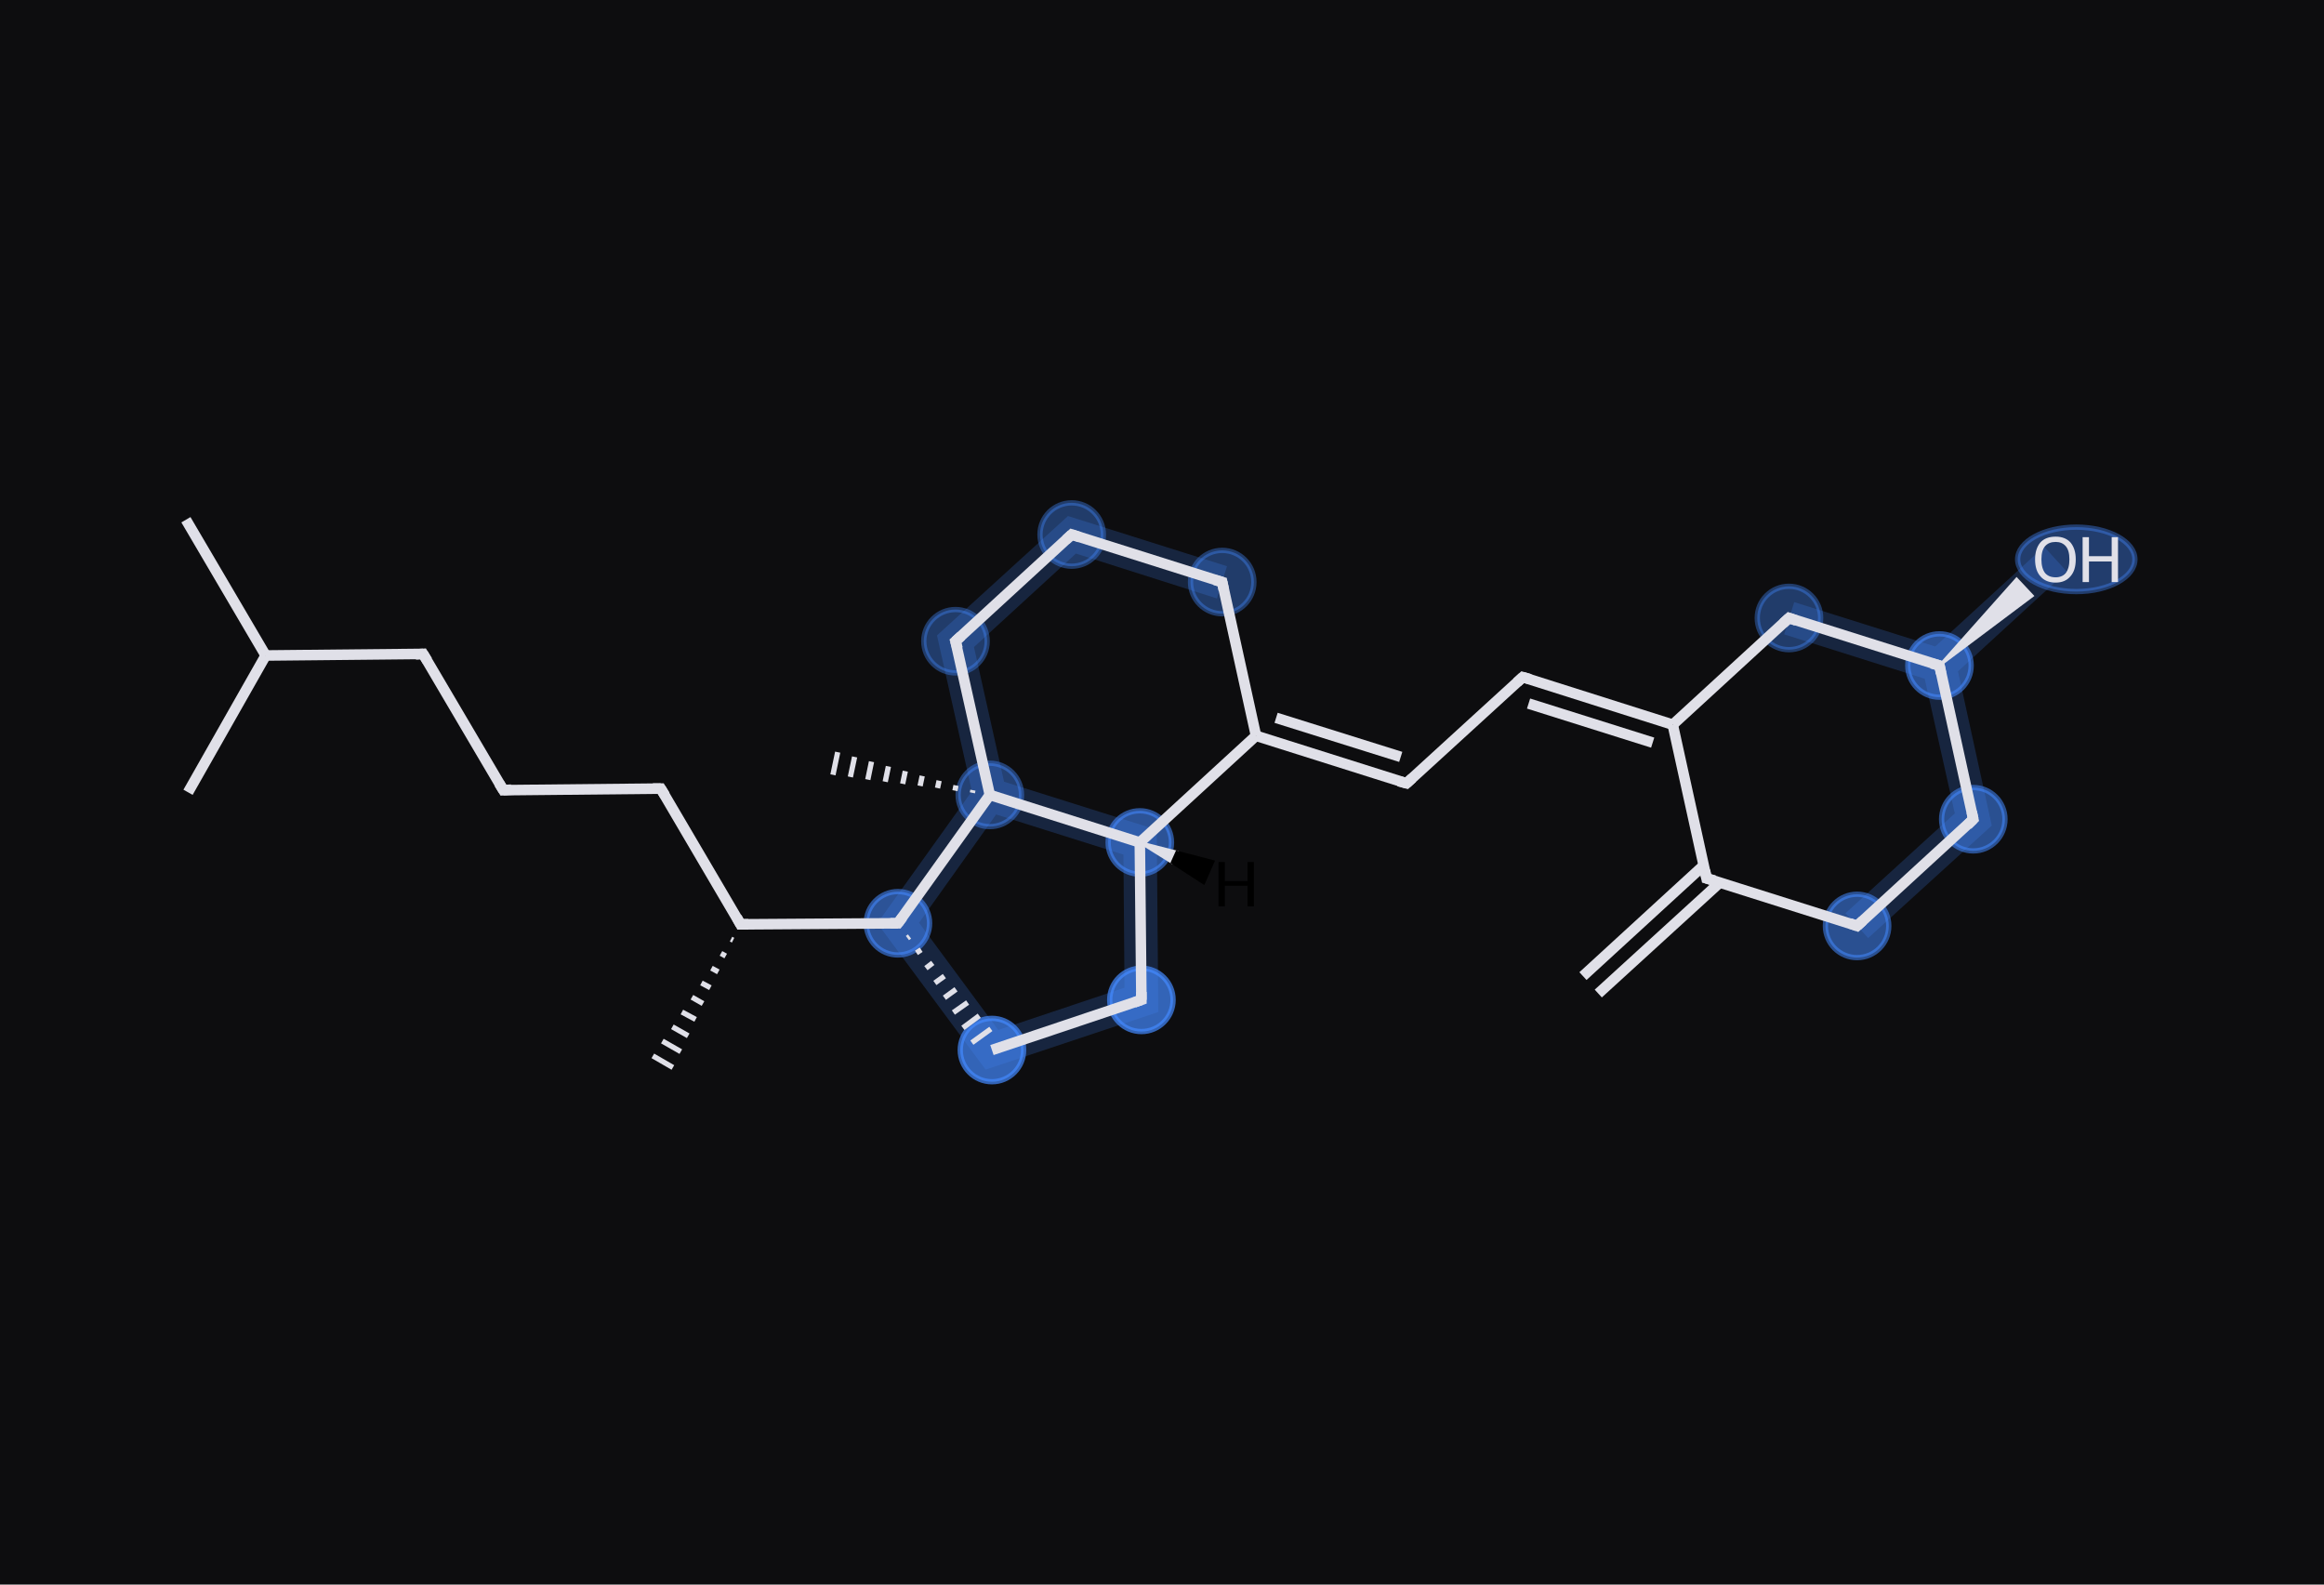
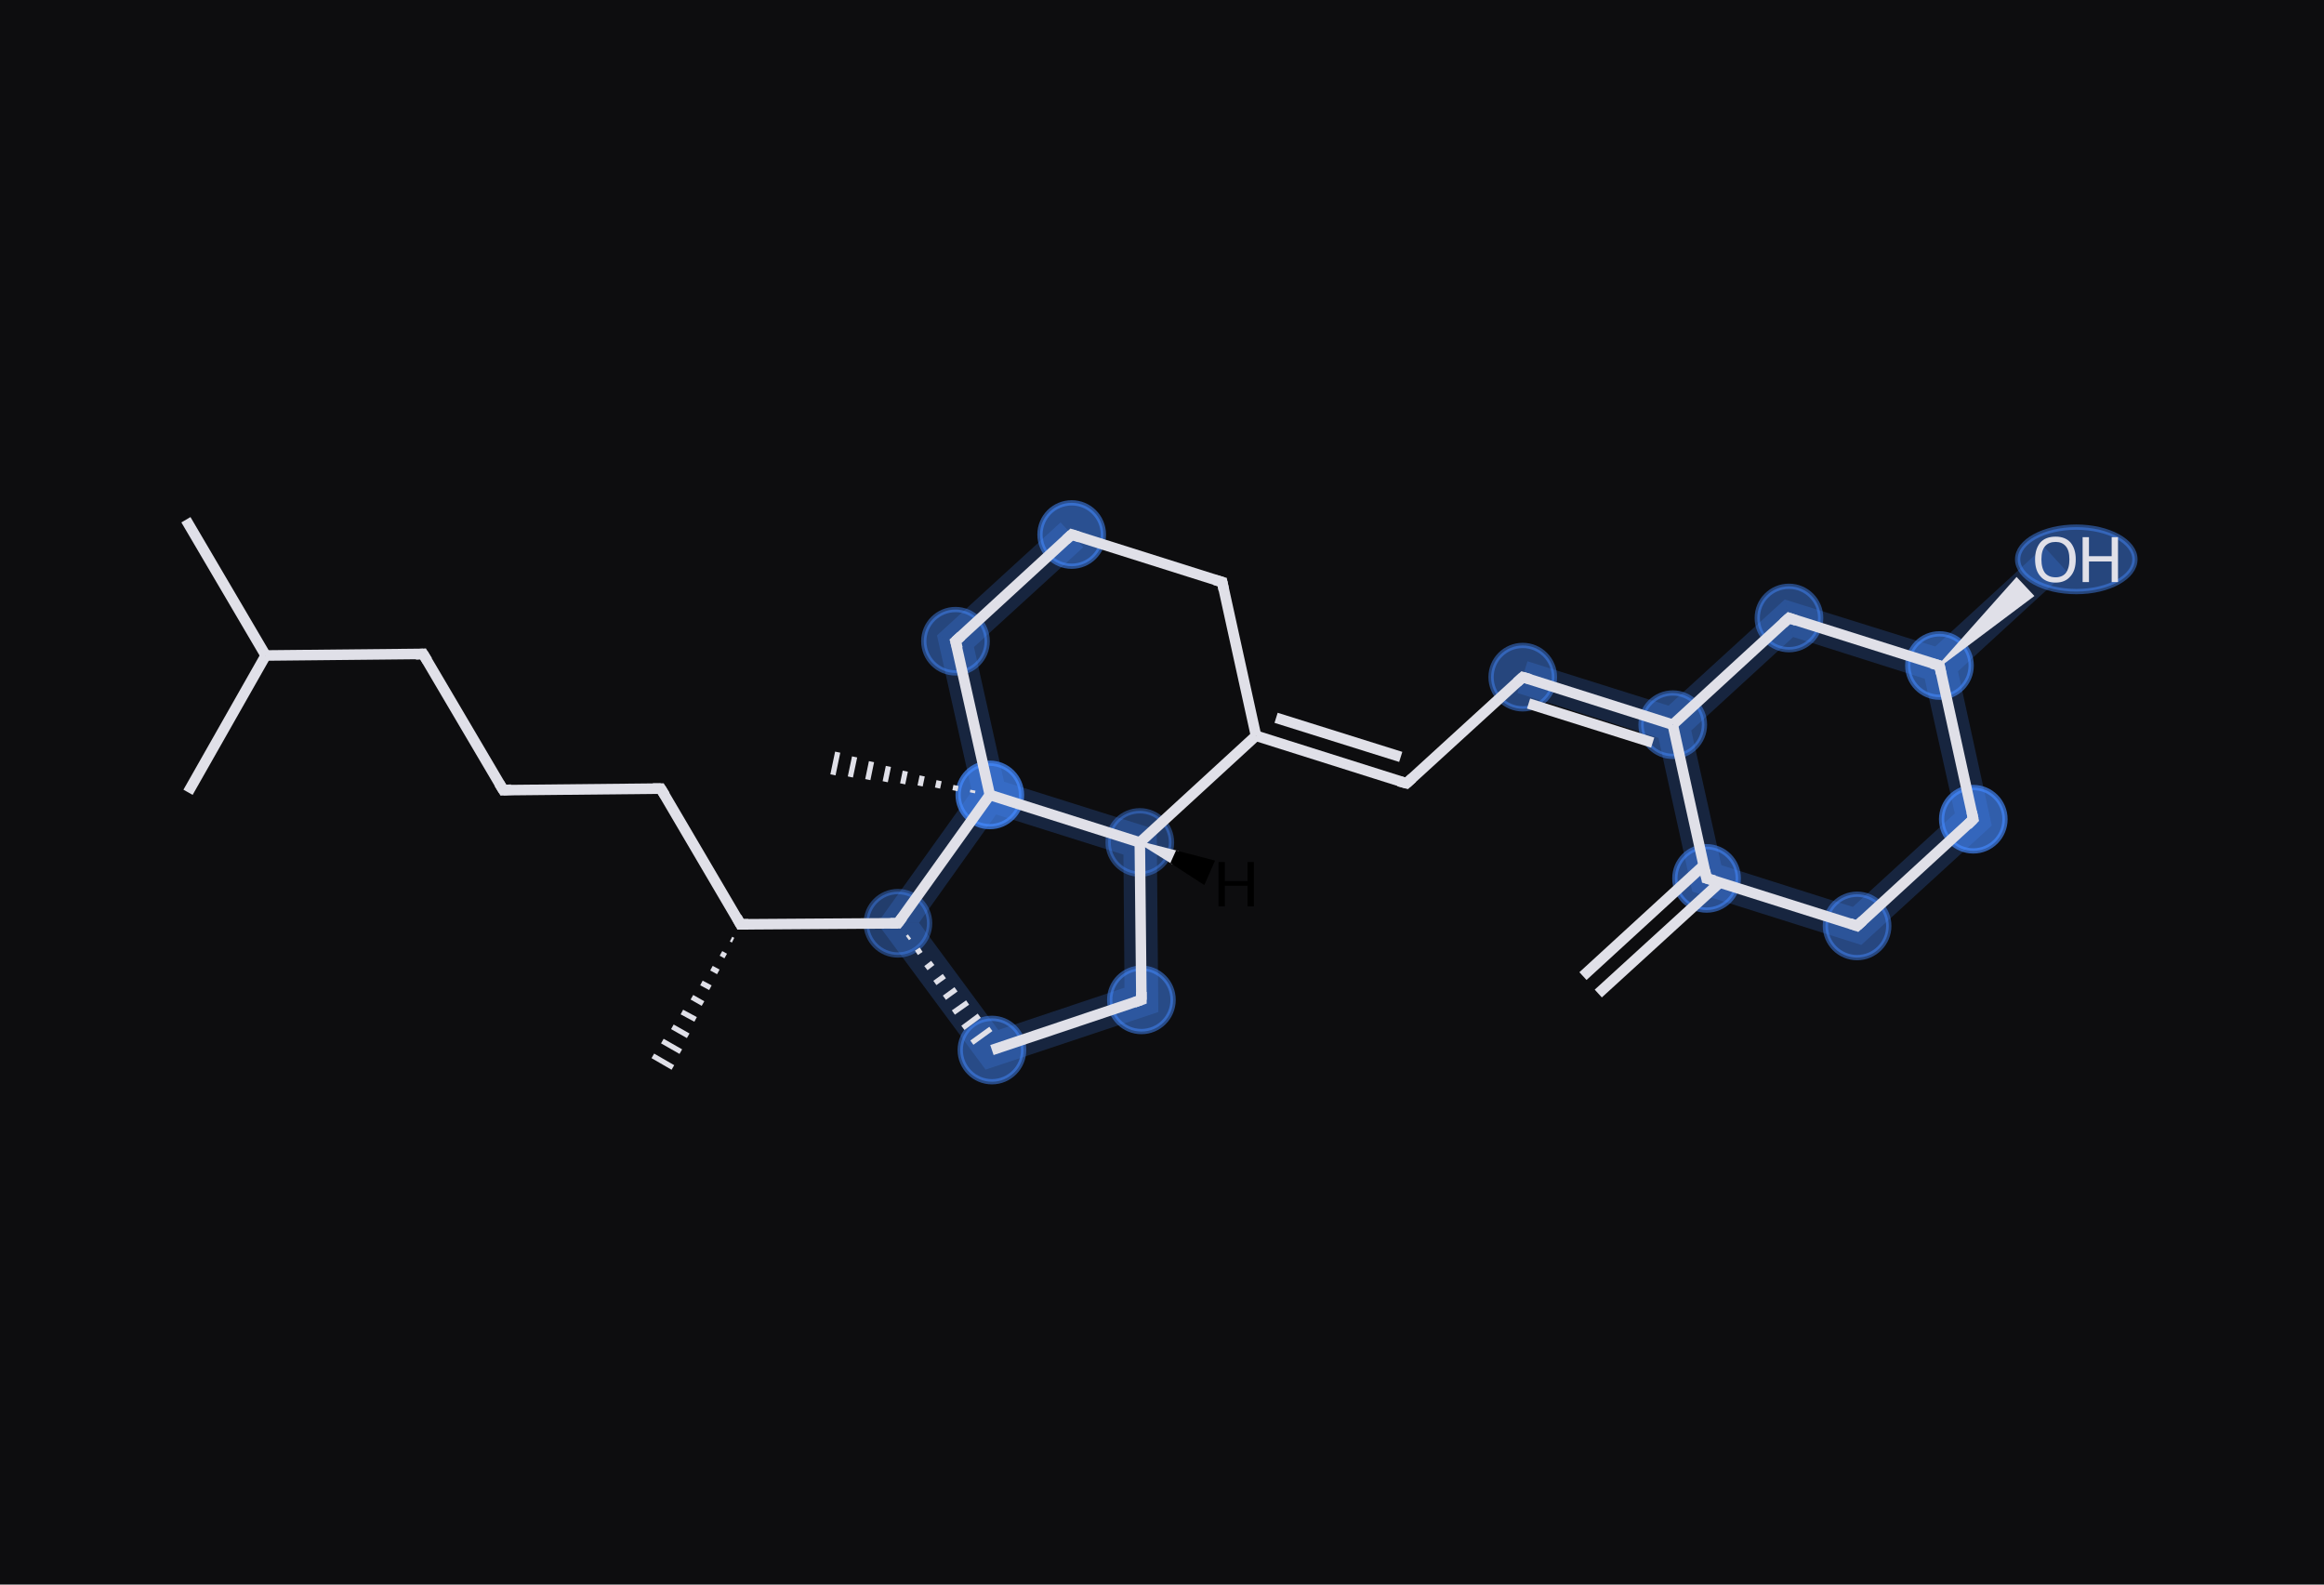
<svg xmlns="http://www.w3.org/2000/svg" version="1.1" baseProfile="full" xml:space="preserve" width="440px" height="300px" viewBox="0 0 440 300">
  <rect style="opacity:1.0;fill:#0D0D0F;stroke:none" width="440.0" height="300.0" x="0.0" y="0.0"> </rect>
-   <path class="bond-2 atom-2 atom-3" d="M 370.1,154.0 L 377.1,156.3 L 353.7,177.6 L 349.4,172.9 Z" style="fill:#4489FF72;fill-rule:evenodd;fill-opacity:0.45;stroke:#4489FF72;stroke-width:0.0px;stroke-linecap:butt;stroke-linejoin:miter;stroke-miterlimit:10;stroke-opacity:0.45;" />
+   <path class="bond-1 atom-1 atom-2" d="M 325.9,163.8 L 350.8,171.7 L 352.4,178.9 L 320.4,168.8 Z" style="fill:#4489FF72;fill-rule:evenodd;fill-opacity:0.45;stroke:#4489FF72;stroke-width:0.0px;stroke-linecap:butt;stroke-linejoin:miter;stroke-miterlimit:10;stroke-opacity:0.45;" />
+   <path class="bond-27 atom-1 atom-7" d="M 316.7,137.2 L 320.2,138.3 L 325.9,163.8 L 320.4,168.8 L 314.0,139.7 Z" style="fill:#4489FF72;fill-rule:evenodd;fill-opacity:0.45;stroke:#4489FF72;stroke-width:0.0px;stroke-linecap:butt;stroke-linejoin:miter;stroke-miterlimit:10;stroke-opacity:0.45;" />
+   <path class="bond-2 atom-2 atom-3" d="M 370.1,154.0 L 377.1,156.3 L 352.4,178.9 L 350.8,171.7 Z" style="fill:#4489FF72;fill-rule:evenodd;fill-opacity:0.45;stroke:#4489FF72;stroke-width:0.0px;stroke-linecap:butt;stroke-linejoin:miter;stroke-miterlimit:10;stroke-opacity:0.45;" />
  <path class="bond-3 atom-3 atom-4" d="M 367.2,126.0 L 370.7,127.1 L 377.1,156.3 L 370.1,154.0 L 364.4,128.5 Z" style="fill:#4489FF72;fill-rule:evenodd;fill-opacity:0.45;stroke:#4489FF72;stroke-width:0.0px;stroke-linecap:butt;stroke-linejoin:miter;stroke-miterlimit:10;stroke-opacity:0.45;" />
  <path class="bond-4 atom-4 atom-5" d="M 387.0,103.5 L 391.3,108.2 L 370.7,127.1 L 367.2,126.0 L 366.4,122.4 Z" style="fill:#4489FF72;fill-rule:evenodd;fill-opacity:0.45;stroke:#4489FF72;stroke-width:0.0px;stroke-linecap:butt;stroke-linejoin:miter;stroke-miterlimit:10;stroke-opacity:0.45;" />
-   <path class="bond-5 atom-4 atom-6" d="M 339.7,114.0 L 366.4,122.4 L 367.2,126.0 L 364.4,128.5 L 337.8,120.1 Z" style="fill:#4489FF72;fill-rule:evenodd;fill-opacity:0.45;stroke:#4489FF72;stroke-width:0.0px;stroke-linecap:butt;stroke-linejoin:miter;stroke-miterlimit:10;stroke-opacity:0.45;" />
-   <path class="bond-11 atom-11 atom-12" d="M 202.2,97.7 L 232.3,107.2 L 230.4,113.3 L 203.7,104.8 Z" style="fill:#4489FF72;fill-rule:evenodd;fill-opacity:0.45;stroke:#4489FF72;stroke-width:0.0px;stroke-linecap:butt;stroke-linejoin:miter;stroke-miterlimit:10;stroke-opacity:0.45;" />
-   <path class="bond-12 atom-12 atom-13" d="M 202.2,97.7 L 203.7,104.8 L 184.4,122.5 L 177.4,120.3 Z" style="fill:#4489FF72;fill-rule:evenodd;fill-opacity:0.45;stroke:#4489FF72;stroke-width:0.0px;stroke-linecap:butt;stroke-linejoin:miter;stroke-miterlimit:10;stroke-opacity:0.45;" />
+   <path class="bond-5 atom-4 atom-6" d="M 337.9,113.5 L 366.4,122.4 L 367.2,126.0 L 364.4,128.5 L 339.5,120.6 Z" style="fill:#4489FF72;fill-rule:evenodd;fill-opacity:0.45;stroke:#4489FF72;stroke-width:0.0px;stroke-linecap:butt;stroke-linejoin:miter;stroke-miterlimit:10;stroke-opacity:0.45;" />
+   <path class="bond-6 atom-6 atom-7" d="M 337.9,113.5 L 339.5,120.6 L 320.2,138.3 L 316.7,137.2 L 315.9,133.6 Z" style="fill:#4489FF72;fill-rule:evenodd;fill-opacity:0.45;stroke:#4489FF72;stroke-width:0.0px;stroke-linecap:butt;stroke-linejoin:miter;stroke-miterlimit:10;stroke-opacity:0.45;" />
+   <path class="bond-7 atom-7 atom-8" d="M 289.2,125.2 L 315.9,133.6 L 316.7,137.2 L 314.0,139.7 L 287.3,131.2 Z" style="fill:#4489FF72;fill-rule:evenodd;fill-opacity:0.45;stroke:#4489FF72;stroke-width:0.0px;stroke-linecap:butt;stroke-linejoin:miter;stroke-miterlimit:10;stroke-opacity:0.45;" />
+   <path class="bond-12 atom-12 atom-13" d="M 200.8,98.9 L 205.1,103.6 L 184.4,122.5 L 177.4,120.3 Z" style="fill:#4489FF72;fill-rule:evenodd;fill-opacity:0.45;stroke:#4489FF72;stroke-width:0.0px;stroke-linecap:butt;stroke-linejoin:miter;stroke-miterlimit:10;stroke-opacity:0.45;" />
  <path class="bond-13 atom-13 atom-14" d="M 177.4,120.3 L 184.4,122.5 L 190.1,148.0 L 187.4,150.5 L 184.0,149.8 Z" style="fill:#4489FF72;fill-rule:evenodd;fill-opacity:0.45;stroke:#4489FF72;stroke-width:0.0px;stroke-linecap:butt;stroke-linejoin:miter;stroke-miterlimit:10;stroke-opacity:0.45;" />
  <path class="bond-15 atom-14 atom-16" d="M 184.0,149.8 L 187.4,150.5 L 188.6,154.2 L 174.0,174.7 L 166.1,174.8 Z" style="fill:#4489FF72;fill-rule:evenodd;fill-opacity:0.45;stroke:#4489FF72;stroke-width:0.0px;stroke-linecap:butt;stroke-linejoin:miter;stroke-miterlimit:10;stroke-opacity:0.45;" />
  <path class="bond-29 atom-14 atom-27" d="M 190.1,148.0 L 219.0,157.1 L 212.7,161.8 L 188.6,154.2 L 187.4,150.5 Z" style="fill:#4489FF72;fill-rule:evenodd;fill-opacity:0.45;stroke:#4489FF72;stroke-width:0.0px;stroke-linecap:butt;stroke-linejoin:miter;stroke-miterlimit:10;stroke-opacity:0.45;" />
  <path class="bond-24 atom-16 atom-25" d="M 174.0,174.7 L 189.0,195.0 L 186.6,202.5 L 166.1,174.8 Z" style="fill:#4489FF72;fill-rule:evenodd;fill-opacity:0.45;stroke:#4489FF72;stroke-width:0.0px;stroke-linecap:butt;stroke-linejoin:miter;stroke-miterlimit:10;stroke-opacity:0.45;" />
  <path class="bond-25 atom-25 atom-26" d="M 212.9,187.0 L 219.3,191.6 L 186.6,202.5 L 189.0,195.0 Z" style="fill:#4489FF72;fill-rule:evenodd;fill-opacity:0.45;stroke:#4489FF72;stroke-width:0.0px;stroke-linecap:butt;stroke-linejoin:miter;stroke-miterlimit:10;stroke-opacity:0.45;" />
  <path class="bond-26 atom-26 atom-27" d="M 219.0,157.1 L 219.3,191.6 L 212.9,187.0 L 212.7,161.8 Z" style="fill:#4489FF72;fill-rule:evenodd;fill-opacity:0.45;stroke:#4489FF72;stroke-width:0.0px;stroke-linecap:butt;stroke-linejoin:miter;stroke-miterlimit:10;stroke-opacity:0.45;" />
-   <ellipse cx="351.6" cy="175.3" rx="6.0" ry="6.0" class="atom-2" style="fill:#4489FF8A;fill-rule:evenodd;stroke:#4489FF8A;stroke-width:1.0px;stroke-linecap:butt;stroke-linejoin:miter;stroke-opacity:1" />
-   <ellipse cx="373.6" cy="155.1" rx="6.0" ry="6.0" class="atom-3" style="fill:#4489FF8A;fill-rule:evenodd;stroke:#4489FF8A;stroke-width:1.0px;stroke-linecap:butt;stroke-linejoin:miter;stroke-opacity:1" />
-   <ellipse cx="367.2" cy="126.0" rx="6.0" ry="6.0" class="atom-4" style="fill:#4489FF90;fill-rule:evenodd;stroke:#4489FF90;stroke-width:1.0px;stroke-linecap:butt;stroke-linejoin:miter;stroke-opacity:1" />
-   <ellipse cx="393.1" cy="105.9" rx="11.1" ry="6.1" class="atom-5" style="fill:#4489FF64;fill-rule:evenodd;stroke:#4489FF64;stroke-width:1.0px;stroke-linecap:butt;stroke-linejoin:miter;stroke-opacity:1" />
-   <ellipse cx="338.7" cy="117.0" rx="6.0" ry="6.0" class="atom-6" style="fill:#4489FF61;fill-rule:evenodd;stroke:#4489FF61;stroke-width:1.0px;stroke-linecap:butt;stroke-linejoin:miter;stroke-opacity:1" />
-   <ellipse cx="231.4" cy="110.2" rx="6.0" ry="6.0" class="atom-11" style="fill:#4489FF61;fill-rule:evenodd;stroke:#4489FF61;stroke-width:1.0px;stroke-linecap:butt;stroke-linejoin:miter;stroke-opacity:1" />
-   <ellipse cx="202.9" cy="101.2" rx="6.0" ry="6.0" class="atom-12" style="fill:#4489FF61;fill-rule:evenodd;stroke:#4489FF61;stroke-width:1.0px;stroke-linecap:butt;stroke-linejoin:miter;stroke-opacity:1" />
-   <ellipse cx="180.9" cy="121.4" rx="6.0" ry="6.0" class="atom-13" style="fill:#4489FF61;fill-rule:evenodd;stroke:#4489FF61;stroke-width:1.0px;stroke-linecap:butt;stroke-linejoin:miter;stroke-opacity:1" />
-   <ellipse cx="187.4" cy="150.5" rx="6.0" ry="6.0" class="atom-14" style="fill:#4489FF6B;fill-rule:evenodd;stroke:#4489FF6B;stroke-width:1.0px;stroke-linecap:butt;stroke-linejoin:miter;stroke-opacity:1" />
-   <ellipse cx="170.0" cy="174.8" rx="6.0" ry="6.0" class="atom-16" style="fill:#4489FF90;fill-rule:evenodd;stroke:#4489FF90;stroke-width:1.0px;stroke-linecap:butt;stroke-linejoin:miter;stroke-opacity:1" />
-   <ellipse cx="187.8" cy="198.8" rx="6.0" ry="6.0" class="atom-25" style="fill:#4489FFB2;fill-rule:evenodd;stroke:#4489FFB2;stroke-width:1.0px;stroke-linecap:butt;stroke-linejoin:miter;stroke-opacity:1" />
-   <ellipse cx="216.1" cy="189.3" rx="6.0" ry="6.0" class="atom-26" style="fill:#4489FFB2;fill-rule:evenodd;stroke:#4489FFB2;stroke-width:1.0px;stroke-linecap:butt;stroke-linejoin:miter;stroke-opacity:1" />
-   <ellipse cx="215.8" cy="159.5" rx="6.0" ry="6.0" class="atom-27" style="fill:#4489FF90;fill-rule:evenodd;stroke:#4489FF90;stroke-width:1.0px;stroke-linecap:butt;stroke-linejoin:miter;stroke-opacity:1" />
+   <ellipse cx="323.1" cy="166.3" rx="6.0" ry="6.0" class="atom-1" style="fill:#4489FF89;fill-rule:evenodd;stroke:#4489FF89;stroke-width:1.0px;stroke-linecap:butt;stroke-linejoin:miter;stroke-opacity:1" />
+   <ellipse cx="351.6" cy="175.3" rx="6.0" ry="6.0" class="atom-2" style="fill:#4489FF78;fill-rule:evenodd;stroke:#4489FF78;stroke-width:1.0px;stroke-linecap:butt;stroke-linejoin:miter;stroke-opacity:1" />
+   <ellipse cx="373.6" cy="155.1" rx="6.0" ry="6.0" class="atom-3" style="fill:#4489FFA6;fill-rule:evenodd;stroke:#4489FFA6;stroke-width:1.0px;stroke-linecap:butt;stroke-linejoin:miter;stroke-opacity:1" />
+   <ellipse cx="367.2" cy="126.0" rx="6.0" ry="6.0" class="atom-4" style="fill:#4489FF91;fill-rule:evenodd;stroke:#4489FF91;stroke-width:1.0px;stroke-linecap:butt;stroke-linejoin:miter;stroke-opacity:1" />
+   <ellipse cx="393.1" cy="105.9" rx="11.1" ry="6.1" class="atom-5" style="fill:#4489FF75;fill-rule:evenodd;stroke:#4489FF75;stroke-width:1.0px;stroke-linecap:butt;stroke-linejoin:miter;stroke-opacity:1" />
+   <ellipse cx="338.7" cy="117.0" rx="6.0" ry="6.0" class="atom-6" style="fill:#4489FF75;fill-rule:evenodd;stroke:#4489FF75;stroke-width:1.0px;stroke-linecap:butt;stroke-linejoin:miter;stroke-opacity:1" />
+   <ellipse cx="316.7" cy="137.2" rx="6.0" ry="6.0" class="atom-7" style="fill:#4489FF75;fill-rule:evenodd;stroke:#4489FF75;stroke-width:1.0px;stroke-linecap:butt;stroke-linejoin:miter;stroke-opacity:1" />
+   <ellipse cx="288.3" cy="128.2" rx="6.0" ry="6.0" class="atom-8" style="fill:#4489FF75;fill-rule:evenodd;stroke:#4489FF75;stroke-width:1.0px;stroke-linecap:butt;stroke-linejoin:miter;stroke-opacity:1" />
+   <ellipse cx="202.9" cy="101.2" rx="6.0" ry="6.0" class="atom-12" style="fill:#4489FF8A;fill-rule:evenodd;stroke:#4489FF8A;stroke-width:1.0px;stroke-linecap:butt;stroke-linejoin:miter;stroke-opacity:1" />
+   <ellipse cx="180.9" cy="121.4" rx="6.0" ry="6.0" class="atom-13" style="fill:#4489FF75;fill-rule:evenodd;stroke:#4489FF75;stroke-width:1.0px;stroke-linecap:butt;stroke-linejoin:miter;stroke-opacity:1" />
+   <ellipse cx="187.4" cy="150.5" rx="6.0" ry="6.0" class="atom-14" style="fill:#4489FFB2;fill-rule:evenodd;stroke:#4489FFB2;stroke-width:1.0px;stroke-linecap:butt;stroke-linejoin:miter;stroke-opacity:1" />
+   <ellipse cx="170.0" cy="174.8" rx="6.0" ry="6.0" class="atom-16" style="fill:#4489FF63;fill-rule:evenodd;stroke:#4489FF63;stroke-width:1.0px;stroke-linecap:butt;stroke-linejoin:miter;stroke-opacity:1" />
+   <ellipse cx="187.8" cy="198.8" rx="6.0" ry="6.0" class="atom-25" style="fill:#4489FF80;fill-rule:evenodd;stroke:#4489FF80;stroke-width:1.0px;stroke-linecap:butt;stroke-linejoin:miter;stroke-opacity:1" />
+   <ellipse cx="216.1" cy="189.3" rx="6.0" ry="6.0" class="atom-26" style="fill:#4489FF80;fill-rule:evenodd;stroke:#4489FF80;stroke-width:1.0px;stroke-linecap:butt;stroke-linejoin:miter;stroke-opacity:1" />
+   <ellipse cx="215.8" cy="159.5" rx="6.0" ry="6.0" class="atom-27" style="fill:#4489FF63;fill-rule:evenodd;stroke:#4489FF63;stroke-width:1.0px;stroke-linecap:butt;stroke-linejoin:miter;stroke-opacity:1" />
  <path class="bond-0 atom-0 atom-1" d="M 299.7,184.8 L 322.6,163.8" style="fill:none;fill-rule:evenodd;stroke:#E0E0E8;stroke-width:2.0px;stroke-linecap:butt;stroke-linejoin:miter;stroke-opacity:1" />
  <path class="bond-0 atom-0 atom-1" d="M 302.6,188.1 L 325.6,167.1" style="fill:none;fill-rule:evenodd;stroke:#E0E0E8;stroke-width:2.0px;stroke-linecap:butt;stroke-linejoin:miter;stroke-opacity:1" />
  <path class="bond-1 atom-1 atom-2" d="M 323.1,166.3 L 351.6,175.3" style="fill:none;fill-rule:evenodd;stroke:#E0E0E8;stroke-width:2.0px;stroke-linecap:butt;stroke-linejoin:miter;stroke-opacity:1" />
  <path class="bond-2 atom-2 atom-3" d="M 351.6,175.3 L 373.6,155.1" style="fill:none;fill-rule:evenodd;stroke:#E0E0E8;stroke-width:2.0px;stroke-linecap:butt;stroke-linejoin:miter;stroke-opacity:1" />
  <path class="bond-3 atom-3 atom-4" d="M 373.6,155.1 L 367.2,126.0" style="fill:none;fill-rule:evenodd;stroke:#E0E0E8;stroke-width:2.0px;stroke-linecap:butt;stroke-linejoin:miter;stroke-opacity:1" />
  <path class="bond-4 atom-4 atom-5" d="M 367.2,126.0 L 381.8,109.6 L 384.8,112.8 Z" style="fill:#E0E0E8;fill-rule:evenodd;fill-opacity:1;stroke:#E0E0E8;stroke-width:0.5px;stroke-linecap:butt;stroke-linejoin:miter;stroke-miterlimit:10;stroke-opacity:1;" />
  <path class="bond-5 atom-4 atom-6" d="M 367.2,126.0 L 338.7,117.0" style="fill:none;fill-rule:evenodd;stroke:#E0E0E8;stroke-width:2.0px;stroke-linecap:butt;stroke-linejoin:miter;stroke-opacity:1" />
  <path class="bond-6 atom-6 atom-7" d="M 338.7,117.0 L 316.7,137.2" style="fill:none;fill-rule:evenodd;stroke:#E0E0E8;stroke-width:2.0px;stroke-linecap:butt;stroke-linejoin:miter;stroke-opacity:1" />
  <path class="bond-7 atom-7 atom-8" d="M 316.7,137.2 L 288.3,128.2" style="fill:none;fill-rule:evenodd;stroke:#E0E0E8;stroke-width:2.0px;stroke-linecap:butt;stroke-linejoin:miter;stroke-opacity:1" />
  <path class="bond-7 atom-7 atom-8" d="M 312.9,140.6 L 289.4,133.2" style="fill:none;fill-rule:evenodd;stroke:#E0E0E8;stroke-width:2.0px;stroke-linecap:butt;stroke-linejoin:miter;stroke-opacity:1" />
  <path class="bond-8 atom-8 atom-9" d="M 288.3,128.2 L 266.3,148.3" style="fill:none;fill-rule:evenodd;stroke:#E0E0E8;stroke-width:2.0px;stroke-linecap:butt;stroke-linejoin:miter;stroke-opacity:1" />
  <path class="bond-9 atom-9 atom-10" d="M 266.3,148.3 L 237.8,139.3" style="fill:none;fill-rule:evenodd;stroke:#E0E0E8;stroke-width:2.0px;stroke-linecap:butt;stroke-linejoin:miter;stroke-opacity:1" />
  <path class="bond-9 atom-9 atom-10" d="M 265.2,143.3 L 241.6,135.9" style="fill:none;fill-rule:evenodd;stroke:#E0E0E8;stroke-width:2.0px;stroke-linecap:butt;stroke-linejoin:miter;stroke-opacity:1" />
  <path class="bond-10 atom-10 atom-11" d="M 237.8,139.3 L 231.4,110.2" style="fill:none;fill-rule:evenodd;stroke:#E0E0E8;stroke-width:2.0px;stroke-linecap:butt;stroke-linejoin:miter;stroke-opacity:1" />
  <path class="bond-11 atom-11 atom-12" d="M 231.4,110.2 L 202.9,101.2" style="fill:none;fill-rule:evenodd;stroke:#E0E0E8;stroke-width:2.0px;stroke-linecap:butt;stroke-linejoin:miter;stroke-opacity:1" />
  <path class="bond-12 atom-12 atom-13" d="M 202.9,101.2 L 180.9,121.4" style="fill:none;fill-rule:evenodd;stroke:#E0E0E8;stroke-width:2.0px;stroke-linecap:butt;stroke-linejoin:miter;stroke-opacity:1" />
  <path class="bond-13 atom-13 atom-14" d="M 180.9,121.4 L 187.4,150.5" style="fill:none;fill-rule:evenodd;stroke:#E0E0E8;stroke-width:2.0px;stroke-linecap:butt;stroke-linejoin:miter;stroke-opacity:1" />
  <path class="bond-14 atom-14 atom-15" d="M 184.1,150.1 L 184.2,149.6" style="fill:none;fill-rule:evenodd;stroke:#E0E0E8;stroke-width:1.0px;stroke-linecap:butt;stroke-linejoin:miter;stroke-opacity:1" />
  <path class="bond-14 atom-14 atom-15" d="M 180.8,149.7 L 181.0,148.7" style="fill:none;fill-rule:evenodd;stroke:#E0E0E8;stroke-width:1.0px;stroke-linecap:butt;stroke-linejoin:miter;stroke-opacity:1" />
  <path class="bond-14 atom-14 atom-15" d="M 177.5,149.2 L 177.8,147.8" style="fill:none;fill-rule:evenodd;stroke:#E0E0E8;stroke-width:1.0px;stroke-linecap:butt;stroke-linejoin:miter;stroke-opacity:1" />
  <path class="bond-14 atom-14 atom-15" d="M 174.2,148.8 L 174.6,146.9" style="fill:none;fill-rule:evenodd;stroke:#E0E0E8;stroke-width:1.0px;stroke-linecap:butt;stroke-linejoin:miter;stroke-opacity:1" />
  <path class="bond-14 atom-14 atom-15" d="M 170.9,148.4 L 171.4,146.0" style="fill:none;fill-rule:evenodd;stroke:#E0E0E8;stroke-width:1.0px;stroke-linecap:butt;stroke-linejoin:miter;stroke-opacity:1" />
  <path class="bond-14 atom-14 atom-15" d="M 167.6,148.0 L 168.2,145.1" style="fill:none;fill-rule:evenodd;stroke:#E0E0E8;stroke-width:1.0px;stroke-linecap:butt;stroke-linejoin:miter;stroke-opacity:1" />
  <path class="bond-14 atom-14 atom-15" d="M 164.3,147.6 L 165.0,144.2" style="fill:none;fill-rule:evenodd;stroke:#E0E0E8;stroke-width:1.0px;stroke-linecap:butt;stroke-linejoin:miter;stroke-opacity:1" />
  <path class="bond-14 atom-14 atom-15" d="M 161.0,147.1 L 161.8,143.3" style="fill:none;fill-rule:evenodd;stroke:#E0E0E8;stroke-width:1.0px;stroke-linecap:butt;stroke-linejoin:miter;stroke-opacity:1" />
  <path class="bond-14 atom-14 atom-15" d="M 157.7,146.7 L 158.6,142.4" style="fill:none;fill-rule:evenodd;stroke:#E0E0E8;stroke-width:1.0px;stroke-linecap:butt;stroke-linejoin:miter;stroke-opacity:1" />
  <path class="bond-15 atom-14 atom-16" d="M 187.4,150.5 L 170.0,174.8" style="fill:none;fill-rule:evenodd;stroke:#E0E0E8;stroke-width:2.0px;stroke-linecap:butt;stroke-linejoin:miter;stroke-opacity:1" />
  <path class="bond-16 atom-16 atom-17" d="M 170.0,174.8 L 140.2,175.0" style="fill:none;fill-rule:evenodd;stroke:#E0E0E8;stroke-width:2.0px;stroke-linecap:butt;stroke-linejoin:miter;stroke-opacity:1" />
  <path class="bond-17 atom-17 atom-18" d="M 138.8,178.0 L 138.4,177.8" style="fill:none;fill-rule:evenodd;stroke:#E0E0E8;stroke-width:1.0px;stroke-linecap:butt;stroke-linejoin:miter;stroke-opacity:1" />
  <path class="bond-17 atom-17 atom-18" d="M 137.4,181.0 L 136.5,180.5" style="fill:none;fill-rule:evenodd;stroke:#E0E0E8;stroke-width:1.0px;stroke-linecap:butt;stroke-linejoin:miter;stroke-opacity:1" />
  <path class="bond-17 atom-17 atom-18" d="M 136.0,184.0 L 134.7,183.3" style="fill:none;fill-rule:evenodd;stroke:#E0E0E8;stroke-width:1.0px;stroke-linecap:butt;stroke-linejoin:miter;stroke-opacity:1" />
  <path class="bond-17 atom-17 atom-18" d="M 134.5,187.0 L 132.8,186.1" style="fill:none;fill-rule:evenodd;stroke:#E0E0E8;stroke-width:1.0px;stroke-linecap:butt;stroke-linejoin:miter;stroke-opacity:1" />
  <path class="bond-17 atom-17 atom-18" d="M 133.1,190.0 L 131.0,188.8" style="fill:none;fill-rule:evenodd;stroke:#E0E0E8;stroke-width:1.0px;stroke-linecap:butt;stroke-linejoin:miter;stroke-opacity:1" />
  <path class="bond-17 atom-17 atom-18" d="M 131.7,193.0 L 129.1,191.6" style="fill:none;fill-rule:evenodd;stroke:#E0E0E8;stroke-width:1.0px;stroke-linecap:butt;stroke-linejoin:miter;stroke-opacity:1" />
  <path class="bond-17 atom-17 atom-18" d="M 130.3,196.1 L 127.3,194.4" style="fill:none;fill-rule:evenodd;stroke:#E0E0E8;stroke-width:1.0px;stroke-linecap:butt;stroke-linejoin:miter;stroke-opacity:1" />
  <path class="bond-17 atom-17 atom-18" d="M 128.9,199.1 L 125.4,197.1" style="fill:none;fill-rule:evenodd;stroke:#E0E0E8;stroke-width:1.0px;stroke-linecap:butt;stroke-linejoin:miter;stroke-opacity:1" />
  <path class="bond-17 atom-17 atom-18" d="M 127.4,202.1 L 123.6,199.9" style="fill:none;fill-rule:evenodd;stroke:#E0E0E8;stroke-width:1.0px;stroke-linecap:butt;stroke-linejoin:miter;stroke-opacity:1" />
  <path class="bond-18 atom-17 atom-19" d="M 140.2,175.0 L 125.1,149.3" style="fill:none;fill-rule:evenodd;stroke:#E0E0E8;stroke-width:2.0px;stroke-linecap:butt;stroke-linejoin:miter;stroke-opacity:1" />
  <path class="bond-19 atom-19 atom-20" d="M 125.1,149.3 L 95.3,149.6" style="fill:none;fill-rule:evenodd;stroke:#E0E0E8;stroke-width:2.0px;stroke-linecap:butt;stroke-linejoin:miter;stroke-opacity:1" />
  <path class="bond-20 atom-20 atom-21" d="M 95.3,149.6 L 80.1,123.8" style="fill:none;fill-rule:evenodd;stroke:#E0E0E8;stroke-width:2.0px;stroke-linecap:butt;stroke-linejoin:miter;stroke-opacity:1" />
  <path class="bond-21 atom-21 atom-22" d="M 80.1,123.8 L 50.3,124.1" style="fill:none;fill-rule:evenodd;stroke:#E0E0E8;stroke-width:2.0px;stroke-linecap:butt;stroke-linejoin:miter;stroke-opacity:1" />
  <path class="bond-22 atom-22 atom-23" d="M 50.3,124.1 L 35.2,98.4" style="fill:none;fill-rule:evenodd;stroke:#E0E0E8;stroke-width:2.0px;stroke-linecap:butt;stroke-linejoin:miter;stroke-opacity:1" />
  <path class="bond-23 atom-22 atom-24" d="M 50.3,124.1 L 35.6,150.0" style="fill:none;fill-rule:evenodd;stroke:#E0E0E8;stroke-width:2.0px;stroke-linecap:butt;stroke-linejoin:miter;stroke-opacity:1" />
  <path class="bond-24 atom-16 atom-25" d="M 171.8,177.6 L 172.2,177.3" style="fill:none;fill-rule:evenodd;stroke:#E0E0E8;stroke-width:1.0px;stroke-linecap:butt;stroke-linejoin:miter;stroke-opacity:1" />
  <path class="bond-24 atom-16 atom-25" d="M 173.5,180.4 L 174.4,179.8" style="fill:none;fill-rule:evenodd;stroke:#E0E0E8;stroke-width:1.0px;stroke-linecap:butt;stroke-linejoin:miter;stroke-opacity:1" />
  <path class="bond-24 atom-16 atom-25" d="M 175.3,183.3 L 176.6,182.3" style="fill:none;fill-rule:evenodd;stroke:#E0E0E8;stroke-width:1.0px;stroke-linecap:butt;stroke-linejoin:miter;stroke-opacity:1" />
  <path class="bond-24 atom-16 atom-25" d="M 177.0,186.1 L 178.8,184.8" style="fill:none;fill-rule:evenodd;stroke:#E0E0E8;stroke-width:1.0px;stroke-linecap:butt;stroke-linejoin:miter;stroke-opacity:1" />
  <path class="bond-24 atom-16 atom-25" d="M 178.8,188.9 L 181.0,187.3" style="fill:none;fill-rule:evenodd;stroke:#E0E0E8;stroke-width:1.0px;stroke-linecap:butt;stroke-linejoin:miter;stroke-opacity:1" />
  <path class="bond-24 atom-16 atom-25" d="M 180.5,191.7 L 183.2,189.8" style="fill:none;fill-rule:evenodd;stroke:#E0E0E8;stroke-width:1.0px;stroke-linecap:butt;stroke-linejoin:miter;stroke-opacity:1" />
  <path class="bond-24 atom-16 atom-25" d="M 182.3,194.6 L 185.4,192.3" style="fill:none;fill-rule:evenodd;stroke:#E0E0E8;stroke-width:1.0px;stroke-linecap:butt;stroke-linejoin:miter;stroke-opacity:1" />
  <path class="bond-24 atom-16 atom-25" d="M 184.0,197.4 L 187.6,194.8" style="fill:none;fill-rule:evenodd;stroke:#E0E0E8;stroke-width:1.0px;stroke-linecap:butt;stroke-linejoin:miter;stroke-opacity:1" />
  <path class="bond-25 atom-25 atom-26" d="M 187.8,198.8 L 216.1,189.3" style="fill:none;fill-rule:evenodd;stroke:#E0E0E8;stroke-width:2.0px;stroke-linecap:butt;stroke-linejoin:miter;stroke-opacity:1" />
  <path class="bond-26 atom-26 atom-27" d="M 216.1,189.3 L 215.8,159.5" style="fill:none;fill-rule:evenodd;stroke:#E0E0E8;stroke-width:2.0px;stroke-linecap:butt;stroke-linejoin:miter;stroke-opacity:1" />
  <path class="bond-27 atom-7 atom-1" d="M 316.7,137.2 L 323.1,166.3" style="fill:none;fill-rule:evenodd;stroke:#E0E0E8;stroke-width:2.0px;stroke-linecap:butt;stroke-linejoin:miter;stroke-opacity:1" />
  <path class="bond-28 atom-27 atom-10" d="M 215.8,159.5 L 237.8,139.3" style="fill:none;fill-rule:evenodd;stroke:#E0E0E8;stroke-width:2.0px;stroke-linecap:butt;stroke-linejoin:miter;stroke-opacity:1" />
  <path class="bond-29 atom-27 atom-14" d="M 215.8,159.5 L 187.4,150.5" style="fill:none;fill-rule:evenodd;stroke:#E0E0E8;stroke-width:2.0px;stroke-linecap:butt;stroke-linejoin:miter;stroke-opacity:1" />
  <path class="bond-30 atom-27 atom-28" d="M 215.8,159.5 L 222.8,161.3 L 221.9,163.3 Z" style="fill:#E0E0E8;fill-rule:evenodd;fill-opacity:1;stroke:#E0E0E8;stroke-width:0.5px;stroke-linecap:butt;stroke-linejoin:miter;stroke-miterlimit:10;stroke-opacity:1;" />
  <path class="bond-30 atom-27 atom-28" d="M 227.9,167.2 L 229.7,163.1 L 222.8,161.3 L 221.9,163.3 Z" style="fill:#000000;fill-rule:evenodd;fill-opacity:1;stroke:#000000;stroke-width:0.5px;stroke-linecap:butt;stroke-linejoin:miter;stroke-miterlimit:10;stroke-opacity:1;" />
  <path d="M 324.6,166.7 L 323.1,166.3 L 322.8,164.8" style="fill:none;stroke:#E0E0E8;stroke-width:2.0px;stroke-linecap:butt;stroke-linejoin:miter;stroke-miterlimit:10;stroke-opacity:1;" />
  <path d="M 350.2,174.8 L 351.6,175.3 L 352.7,174.3" style="fill:none;stroke:#E0E0E8;stroke-width:2.0px;stroke-linecap:butt;stroke-linejoin:miter;stroke-miterlimit:10;stroke-opacity:1;" />
  <path d="M 372.5,156.2 L 373.6,155.1 L 373.3,153.7" style="fill:none;stroke:#E0E0E8;stroke-width:2.0px;stroke-linecap:butt;stroke-linejoin:miter;stroke-miterlimit:10;stroke-opacity:1;" />
  <path d="M 367.5,127.5 L 367.2,126.0 L 365.7,125.6" style="fill:none;stroke:#E0E0E8;stroke-width:2.0px;stroke-linecap:butt;stroke-linejoin:miter;stroke-miterlimit:10;stroke-opacity:1;" />
  <path d="M 340.1,117.5 L 338.7,117.0 L 337.6,118.0" style="fill:none;stroke:#E0E0E8;stroke-width:2.0px;stroke-linecap:butt;stroke-linejoin:miter;stroke-miterlimit:10;stroke-opacity:1;" />
  <path d="M 289.7,128.6 L 288.3,128.2 L 287.2,129.2" style="fill:none;stroke:#E0E0E8;stroke-width:2.0px;stroke-linecap:butt;stroke-linejoin:miter;stroke-miterlimit:10;stroke-opacity:1;" />
  <path d="M 267.4,147.3 L 266.3,148.3 L 264.8,147.9" style="fill:none;stroke:#E0E0E8;stroke-width:2.0px;stroke-linecap:butt;stroke-linejoin:miter;stroke-miterlimit:10;stroke-opacity:1;" />
  <path d="M 231.7,111.7 L 231.4,110.2 L 230.0,109.8" style="fill:none;stroke:#E0E0E8;stroke-width:2.0px;stroke-linecap:butt;stroke-linejoin:miter;stroke-miterlimit:10;stroke-opacity:1;" />
  <path d="M 204.4,101.7 L 202.9,101.2 L 201.8,102.2" style="fill:none;stroke:#E0E0E8;stroke-width:2.0px;stroke-linecap:butt;stroke-linejoin:miter;stroke-miterlimit:10;stroke-opacity:1;" />
  <path d="M 182.0,120.4 L 180.9,121.4 L 181.3,122.8" style="fill:none;stroke:#E0E0E8;stroke-width:2.0px;stroke-linecap:butt;stroke-linejoin:miter;stroke-miterlimit:10;stroke-opacity:1;" />
  <path d="M 170.9,173.6 L 170.0,174.8 L 168.6,174.8" style="fill:none;stroke:#E0E0E8;stroke-width:2.0px;stroke-linecap:butt;stroke-linejoin:miter;stroke-miterlimit:10;stroke-opacity:1;" />
  <path d="M 141.7,175.0 L 140.2,175.0 L 139.5,173.7" style="fill:none;stroke:#E0E0E8;stroke-width:2.0px;stroke-linecap:butt;stroke-linejoin:miter;stroke-miterlimit:10;stroke-opacity:1;" />
  <path d="M 125.9,150.6 L 125.1,149.3 L 123.6,149.3" style="fill:none;stroke:#E0E0E8;stroke-width:2.0px;stroke-linecap:butt;stroke-linejoin:miter;stroke-miterlimit:10;stroke-opacity:1;" />
  <path d="M 96.8,149.5 L 95.3,149.6 L 94.5,148.3" style="fill:none;stroke:#E0E0E8;stroke-width:2.0px;stroke-linecap:butt;stroke-linejoin:miter;stroke-miterlimit:10;stroke-opacity:1;" />
  <path d="M 80.9,125.1 L 80.1,123.8 L 78.7,123.9" style="fill:none;stroke:#E0E0E8;stroke-width:2.0px;stroke-linecap:butt;stroke-linejoin:miter;stroke-miterlimit:10;stroke-opacity:1;" />
  <path d="M 214.7,189.8 L 216.1,189.3 L 216.1,187.8" style="fill:none;stroke:#E0E0E8;stroke-width:2.0px;stroke-linecap:butt;stroke-linejoin:miter;stroke-miterlimit:10;stroke-opacity:1;" />
  <path class="atom-5" d="M 385.3 105.9 Q 385.3 103.9, 386.3 102.7 Q 387.3 101.6, 389.2 101.6 Q 391.0 101.6, 392.0 102.7 Q 393.0 103.9, 393.0 105.9 Q 393.0 108.0, 392.0 109.1 Q 391.0 110.3, 389.2 110.3 Q 387.3 110.3, 386.3 109.1 Q 385.3 108.0, 385.3 105.9 M 389.2 109.3 Q 390.4 109.3, 391.1 108.5 Q 391.8 107.6, 391.8 105.9 Q 391.8 104.2, 391.1 103.4 Q 390.4 102.6, 389.2 102.6 Q 387.9 102.6, 387.2 103.4 Q 386.5 104.2, 386.5 105.9 Q 386.5 107.6, 387.2 108.5 Q 387.9 109.3, 389.2 109.3 " fill="#E0E0E8" />
  <path class="atom-5" d="M 394.3 101.7 L 395.5 101.7 L 395.5 105.3 L 399.8 105.3 L 399.8 101.7 L 401.0 101.7 L 401.0 110.2 L 399.8 110.2 L 399.8 106.3 L 395.5 106.3 L 395.5 110.2 L 394.3 110.2 L 394.3 101.7 " fill="#E0E0E8" />
  <path class="atom-28" d="M 230.7 163.2 L 231.9 163.2 L 231.9 166.8 L 236.2 166.8 L 236.2 163.2 L 237.4 163.2 L 237.4 171.6 L 236.2 171.6 L 236.2 167.7 L 231.9 167.7 L 231.9 171.6 L 230.7 171.6 L 230.7 163.2 " fill="#000000" />
</svg>
